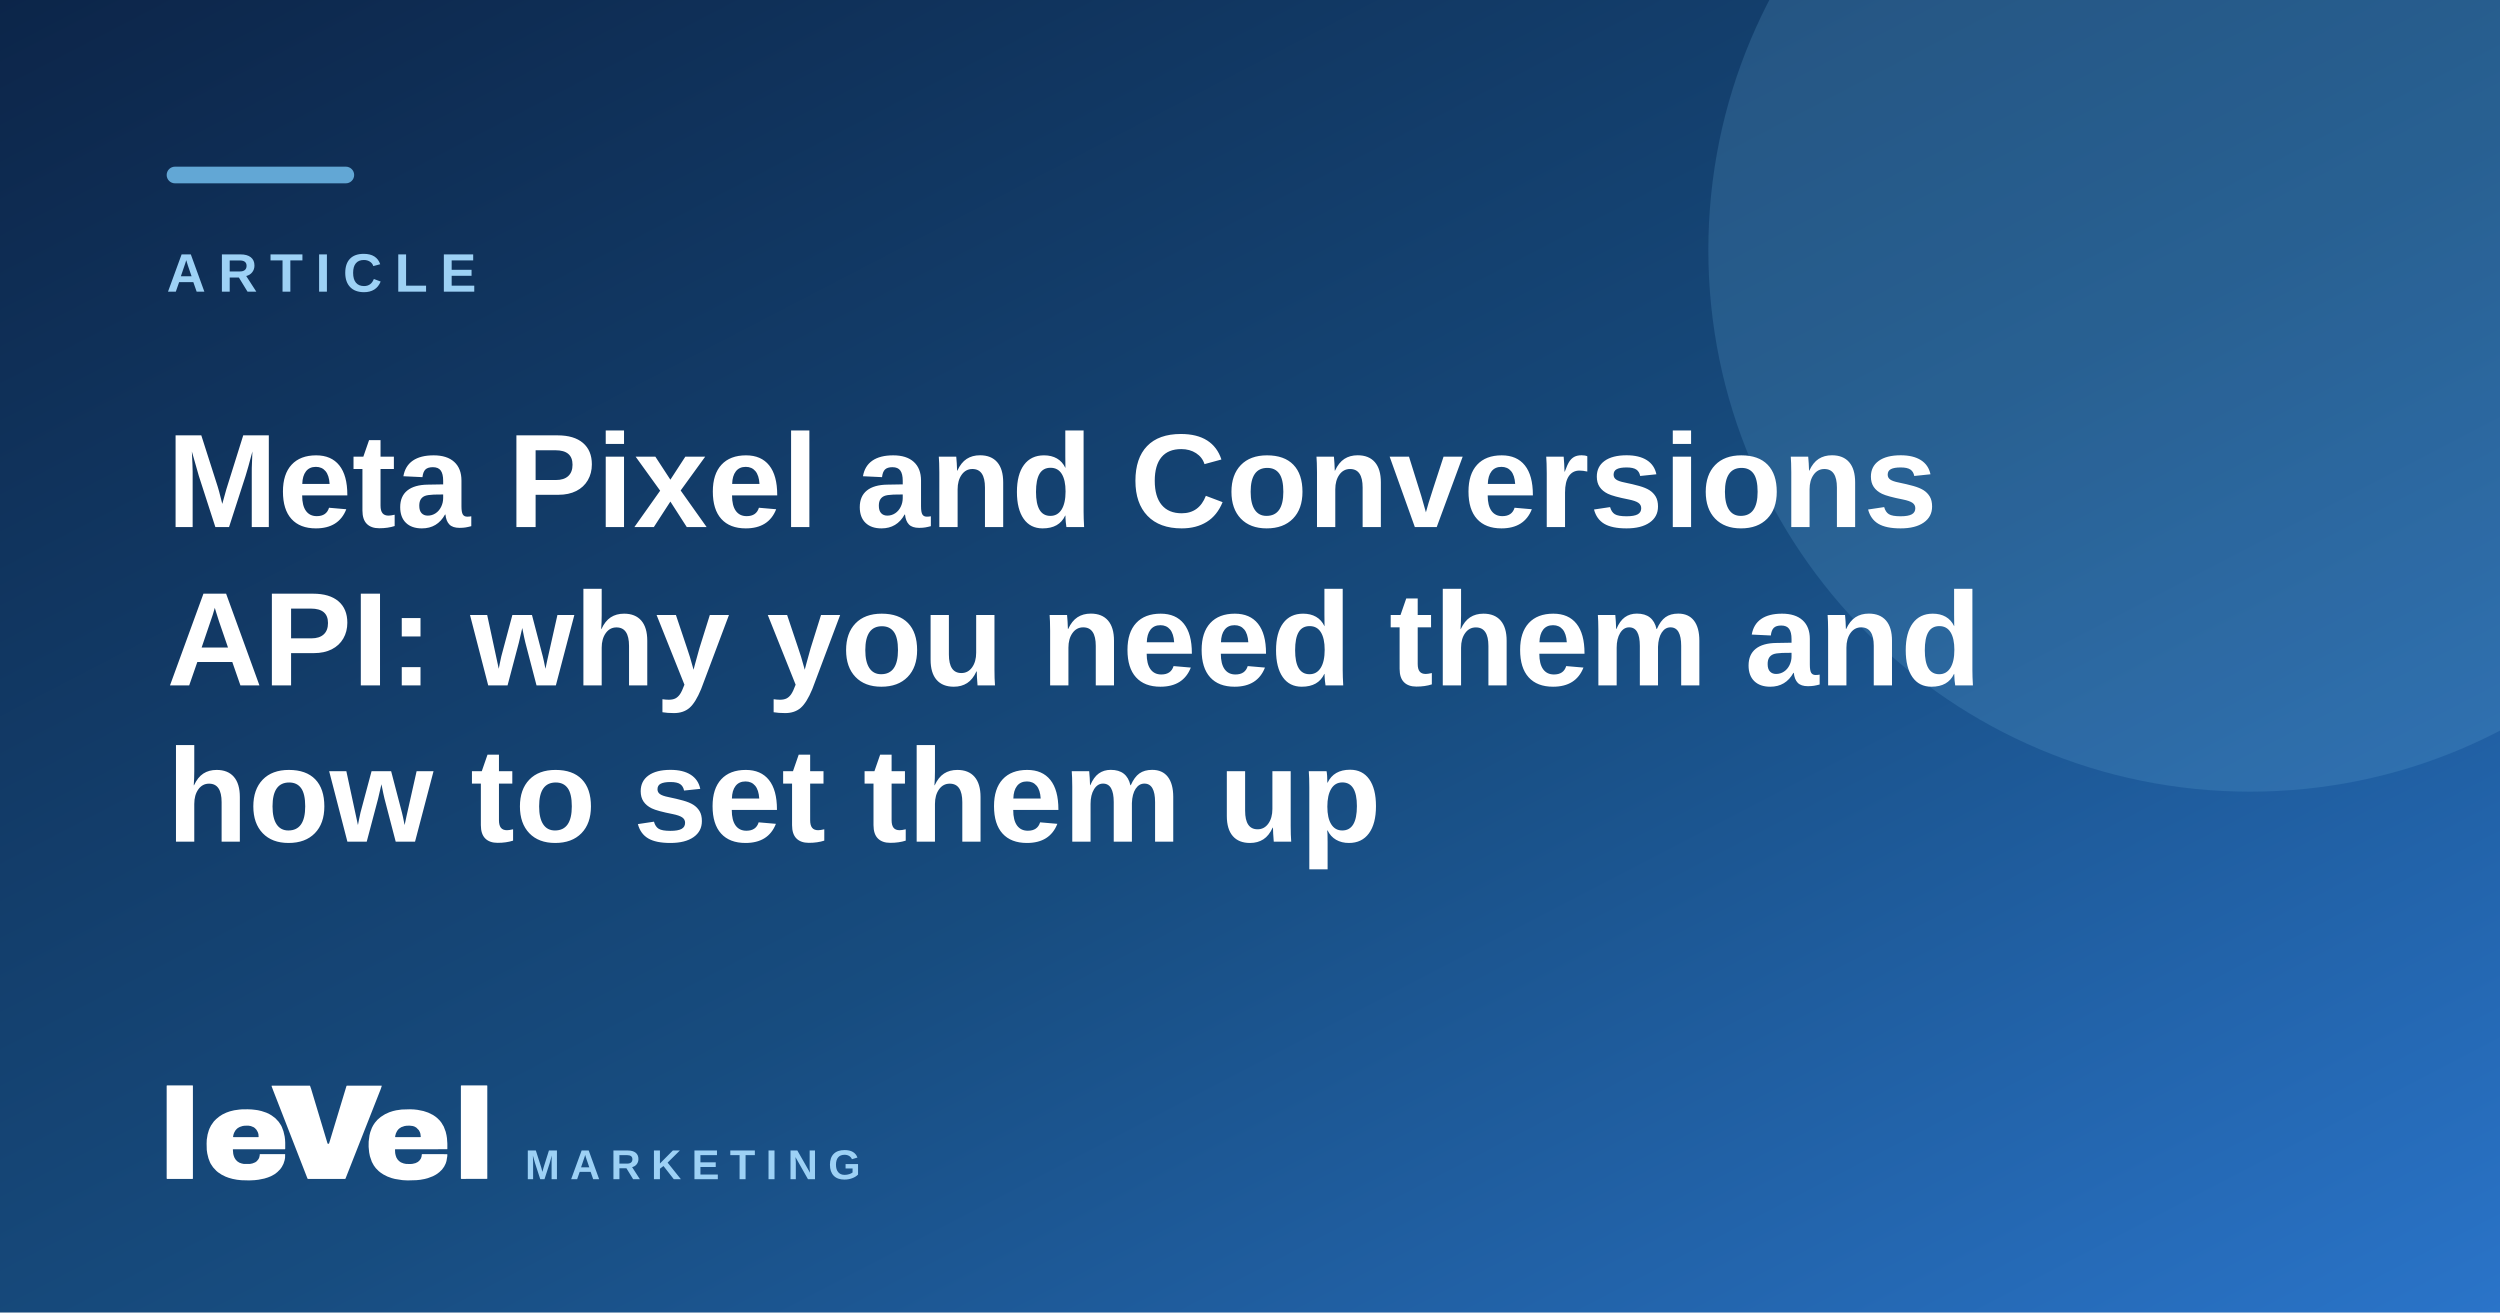
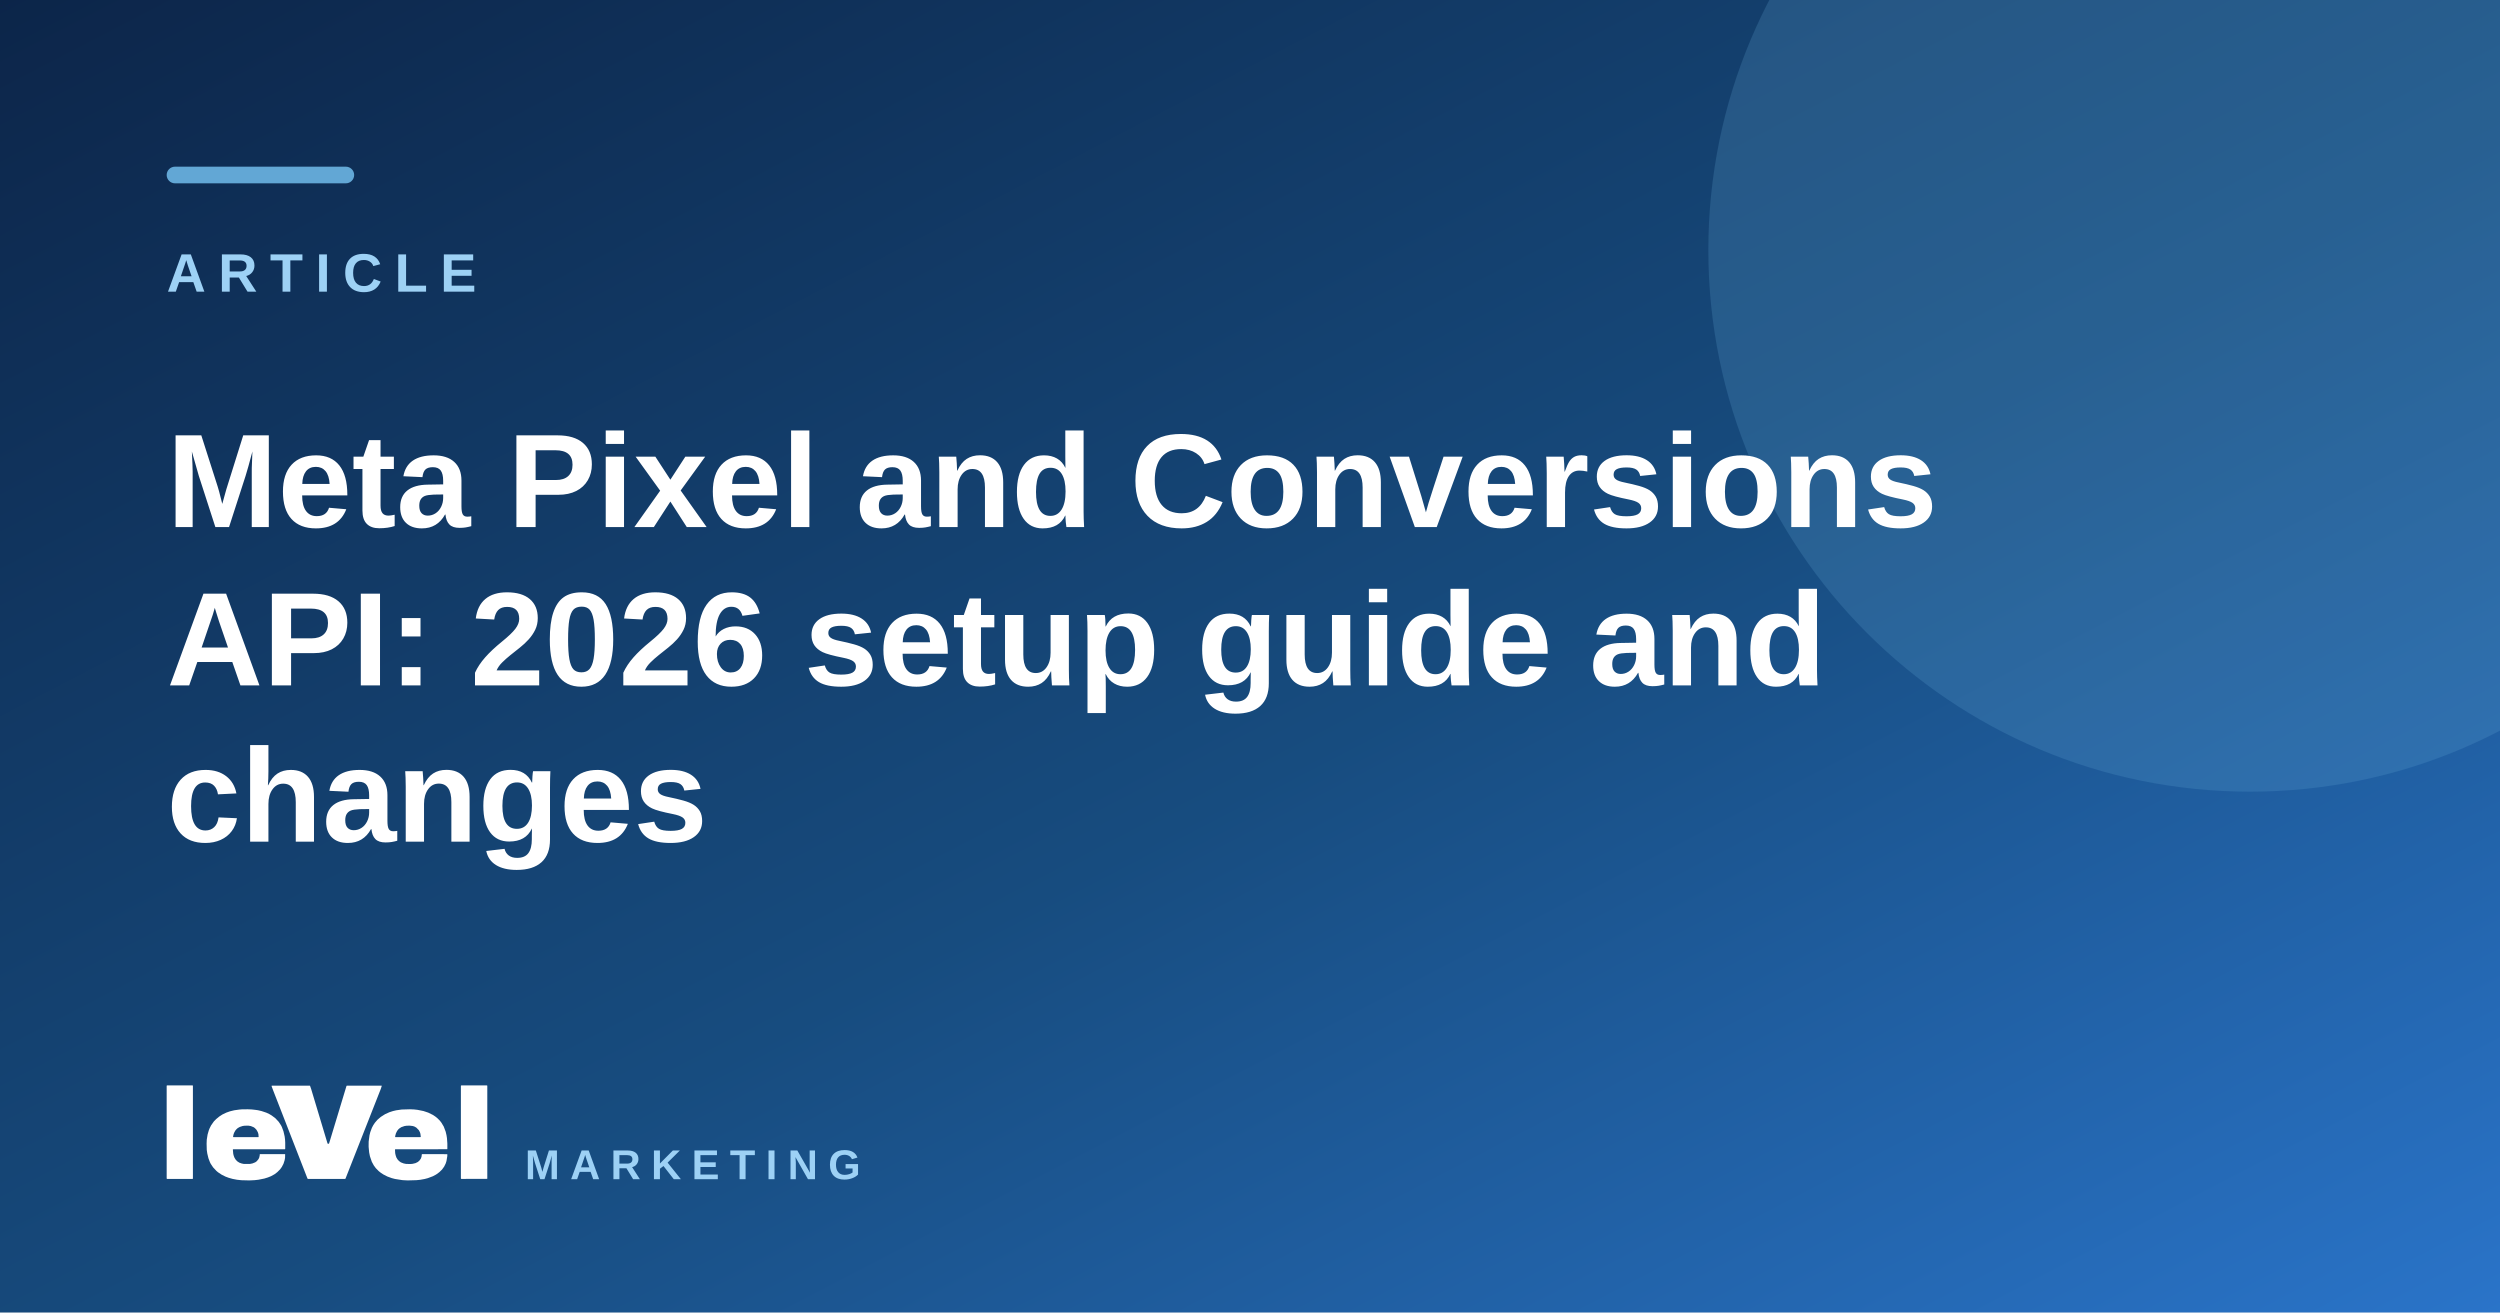
<svg xmlns="http://www.w3.org/2000/svg" viewBox="0 0 1200 630" width="1200" height="630">
  <defs>
    <linearGradient id="g" x1="0" y1="0" x2="1" y2="1">
      <stop offset="0" stop-color="#0c2549" />
      <stop offset=".55" stop-color="#174c7f" />
      <stop offset="1" stop-color="#2a74c9" />
    </linearGradient>
  </defs>
  <rect width="1200" height="630" fill="url(#g)" />
  <circle cx="1080" cy="120" r="260" fill="#62a7d5" opacity=".22" />
  <rect x="80" y="80" width="90" height="8" rx="4" fill="#62a7d5" />
  <text x="80" y="140" font-size="26" font-weight="700" letter-spacing="6" fill="#9dd1f5" font-family="Manrope, Arial, Helvetica, sans-serif">ARTICLE</text>
  <g font-family="Manrope, Arial, Helvetica, sans-serif">
    <text x="80" y="253" font-size="64" font-weight="800" fill="#fff">Meta Pixel and Conversions</text>
-     <text x="80" y="329" font-size="64" font-weight="800" fill="#fff">API: why you need them and</text>
-     <text x="80" y="404" font-size="64" font-weight="800" fill="#fff">how to set them up</text>
+     <text x="80" y="329" font-size="64" font-weight="800" fill="#fff">API: 2026 setup guide and</text>
+     <text x="80" y="404" font-size="64" font-weight="800" fill="#fff">changes</text>
  </g>
  <path transform="translate(80 521) scale(.19)" fill="#fff" fill-rule="evenodd" d="M0.7 0.0 L0.0 1.0 L0.0 235.0 L0.7 236.2 L65.7 236.2 L66.3 235.0 L66.3 1.0 L65.7 0.0Z M744.7 0.0 L743.7 0.3 L743.3 1.0 L743.3 235.0 L743.7 235.8 L744.7 236.2 L809.7 236.0 L810.0 235.0 L810.0 1.0 L809.7 0.3 L808.7 0.0Z M265.7 0.7 L265.1 1.0 L265.1 2.0 L268.4 11.0 L355.7 235.2 L356.7 236.2 L450.7 236.2 L451.7 235.7 L540.9 9.0 L543.5 1.0 L542.7 0.7 L455.7 0.7 L454.4 1.0 L411.1 144.0 L410.1 147.0 L409.7 147.4 L407.7 147.4 L406.7 147.0 L406.2 146.0 L365.0 9.0 L362.2 1.0 L361.7 0.7Z M183.7 61.0 L170.7 62.8 L159.7 65.5 L150.7 68.7 L140.7 73.5 L132.7 78.7 L125.1 85.0 L119.2 91.0 L112.2 101.0 L108.2 109.0 L106.3 114.0 L103.4 124.0 L101.3 137.0 L100.9 147.0 L101.3 163.0 L102.6 172.0 L105.5 184.0 L109.3 194.0 L111.3 198.0 L117.3 207.0 L125.7 216.0 L129.7 219.4 L138.7 225.4 L148.7 230.4 L156.7 233.4 L166.7 236.2 L177.7 238.3 L188.7 239.5 L208.7 240.0 L221.7 239.4 L231.7 238.3 L246.7 235.3 L255.7 232.5 L263.7 229.3 L272.7 224.3 L279.6 219.0 L286.7 211.9 L290.9 206.0 L295.1 198.0 L298.0 189.0 L299.1 183.0 L299.3 174.0 L298.7 173.6 L235.7 173.6 L235.2 174.0 L235.0 177.0 L233.9 182.0 L232.1 186.0 L227.7 191.4 L223.7 194.3 L216.7 197.1 L210.7 198.3 L194.7 198.3 L189.7 197.3 L183.7 195.2 L178.7 192.0 L174.7 188.0 L171.5 183.0 L169.5 178.0 L168.2 173.0 L167.2 162.0 L167.7 161.5 L168.7 161.3 L298.7 161.3 L299.5 160.0 L299.5 145.0 L299.1 137.0 L298.1 129.0 L295.1 116.0 L291.0 105.0 L289.0 101.0 L283.1 92.0 L274.7 83.0 L265.4 76.0 L259.7 72.6 L251.7 68.8 L239.7 64.8 L230.7 62.7 L223.7 61.7 L214.7 60.7 L204.7 60.3 L189.7 60.5Z M593.7 60.9 L579.7 62.9 L571.7 64.8 L562.7 67.7 L551.7 72.7 L540.7 79.7 L532.7 86.6 L526.3 94.0 L522.2 100.0 L518.5 107.0 L514.4 118.0 L512.4 126.0 L510.3 142.0 L510.2 155.0 L511.5 169.0 L513.5 179.0 L518.3 193.0 L523.2 202.0 L528.3 209.0 L535.7 216.5 L540.7 220.5 L547.7 225.1 L557.7 230.2 L568.7 234.2 L576.7 236.3 L595.7 239.3 L608.7 240.0 L630.7 239.4 L640.7 238.4 L651.7 236.4 L659.7 234.3 L672.7 229.4 L680.7 225.1 L688.7 219.3 L695.7 212.5 L701.1 205.0 L705.0 197.0 L706.9 191.0 L708.9 179.0 L709.1 175.0 L708.7 173.7 L645.7 173.6 L644.6 174.0 L643.9 180.0 L642.1 185.0 L638.7 189.7 L634.7 193.3 L628.7 196.3 L620.7 198.2 L614.7 198.6 L604.7 198.3 L598.7 197.1 L591.7 194.4 L587.0 191.0 L583.3 187.0 L580.3 182.0 L578.3 176.0 L577.3 171.0 L576.8 162.0 L577.7 161.3 L708.7 161.2 L709.1 160.0 L709.1 147.0 L708.1 133.0 L707.0 126.0 L704.9 117.0 L700.0 104.0 L694.0 94.0 L690.1 89.0 L684.1 83.0 L678.7 78.6 L672.7 74.6 L660.7 68.7 L648.7 64.7 L633.7 61.7 L624.7 60.7 L614.7 60.3Z M196.7 101.8 L191.7 102.6 L184.7 104.9 L179.7 107.7 L176.7 110.3 L173.5 114.0 L170.2 120.0 L168.6 125.0 L167.7 130.0 L168.7 130.6 L231.7 130.6 L232.3 130.0 L231.8 123.0 L230.2 118.0 L226.8 112.0 L222.7 107.7 L219.7 105.6 L212.7 102.7 L206.7 101.7Z M605.7 101.9 L600.7 102.7 L592.7 105.5 L587.7 108.8 L585.3 111.0 L582.2 115.0 L579.2 121.0 L577.3 128.0 L577.2 130.0 L577.7 130.6 L640.7 130.6 L642.0 130.0 L641.0 122.0 L639.7 118.0 L637.0 113.0 L630.7 106.6 L625.7 103.8 L621.7 102.6 L613.7 101.6Z" />
  <text x="252" y="566" font-size="20" font-weight="700" letter-spacing="5" fill="#9dd1f5" font-family="Manrope, Arial, Helvetica, sans-serif">MARKETING</text>
</svg>
